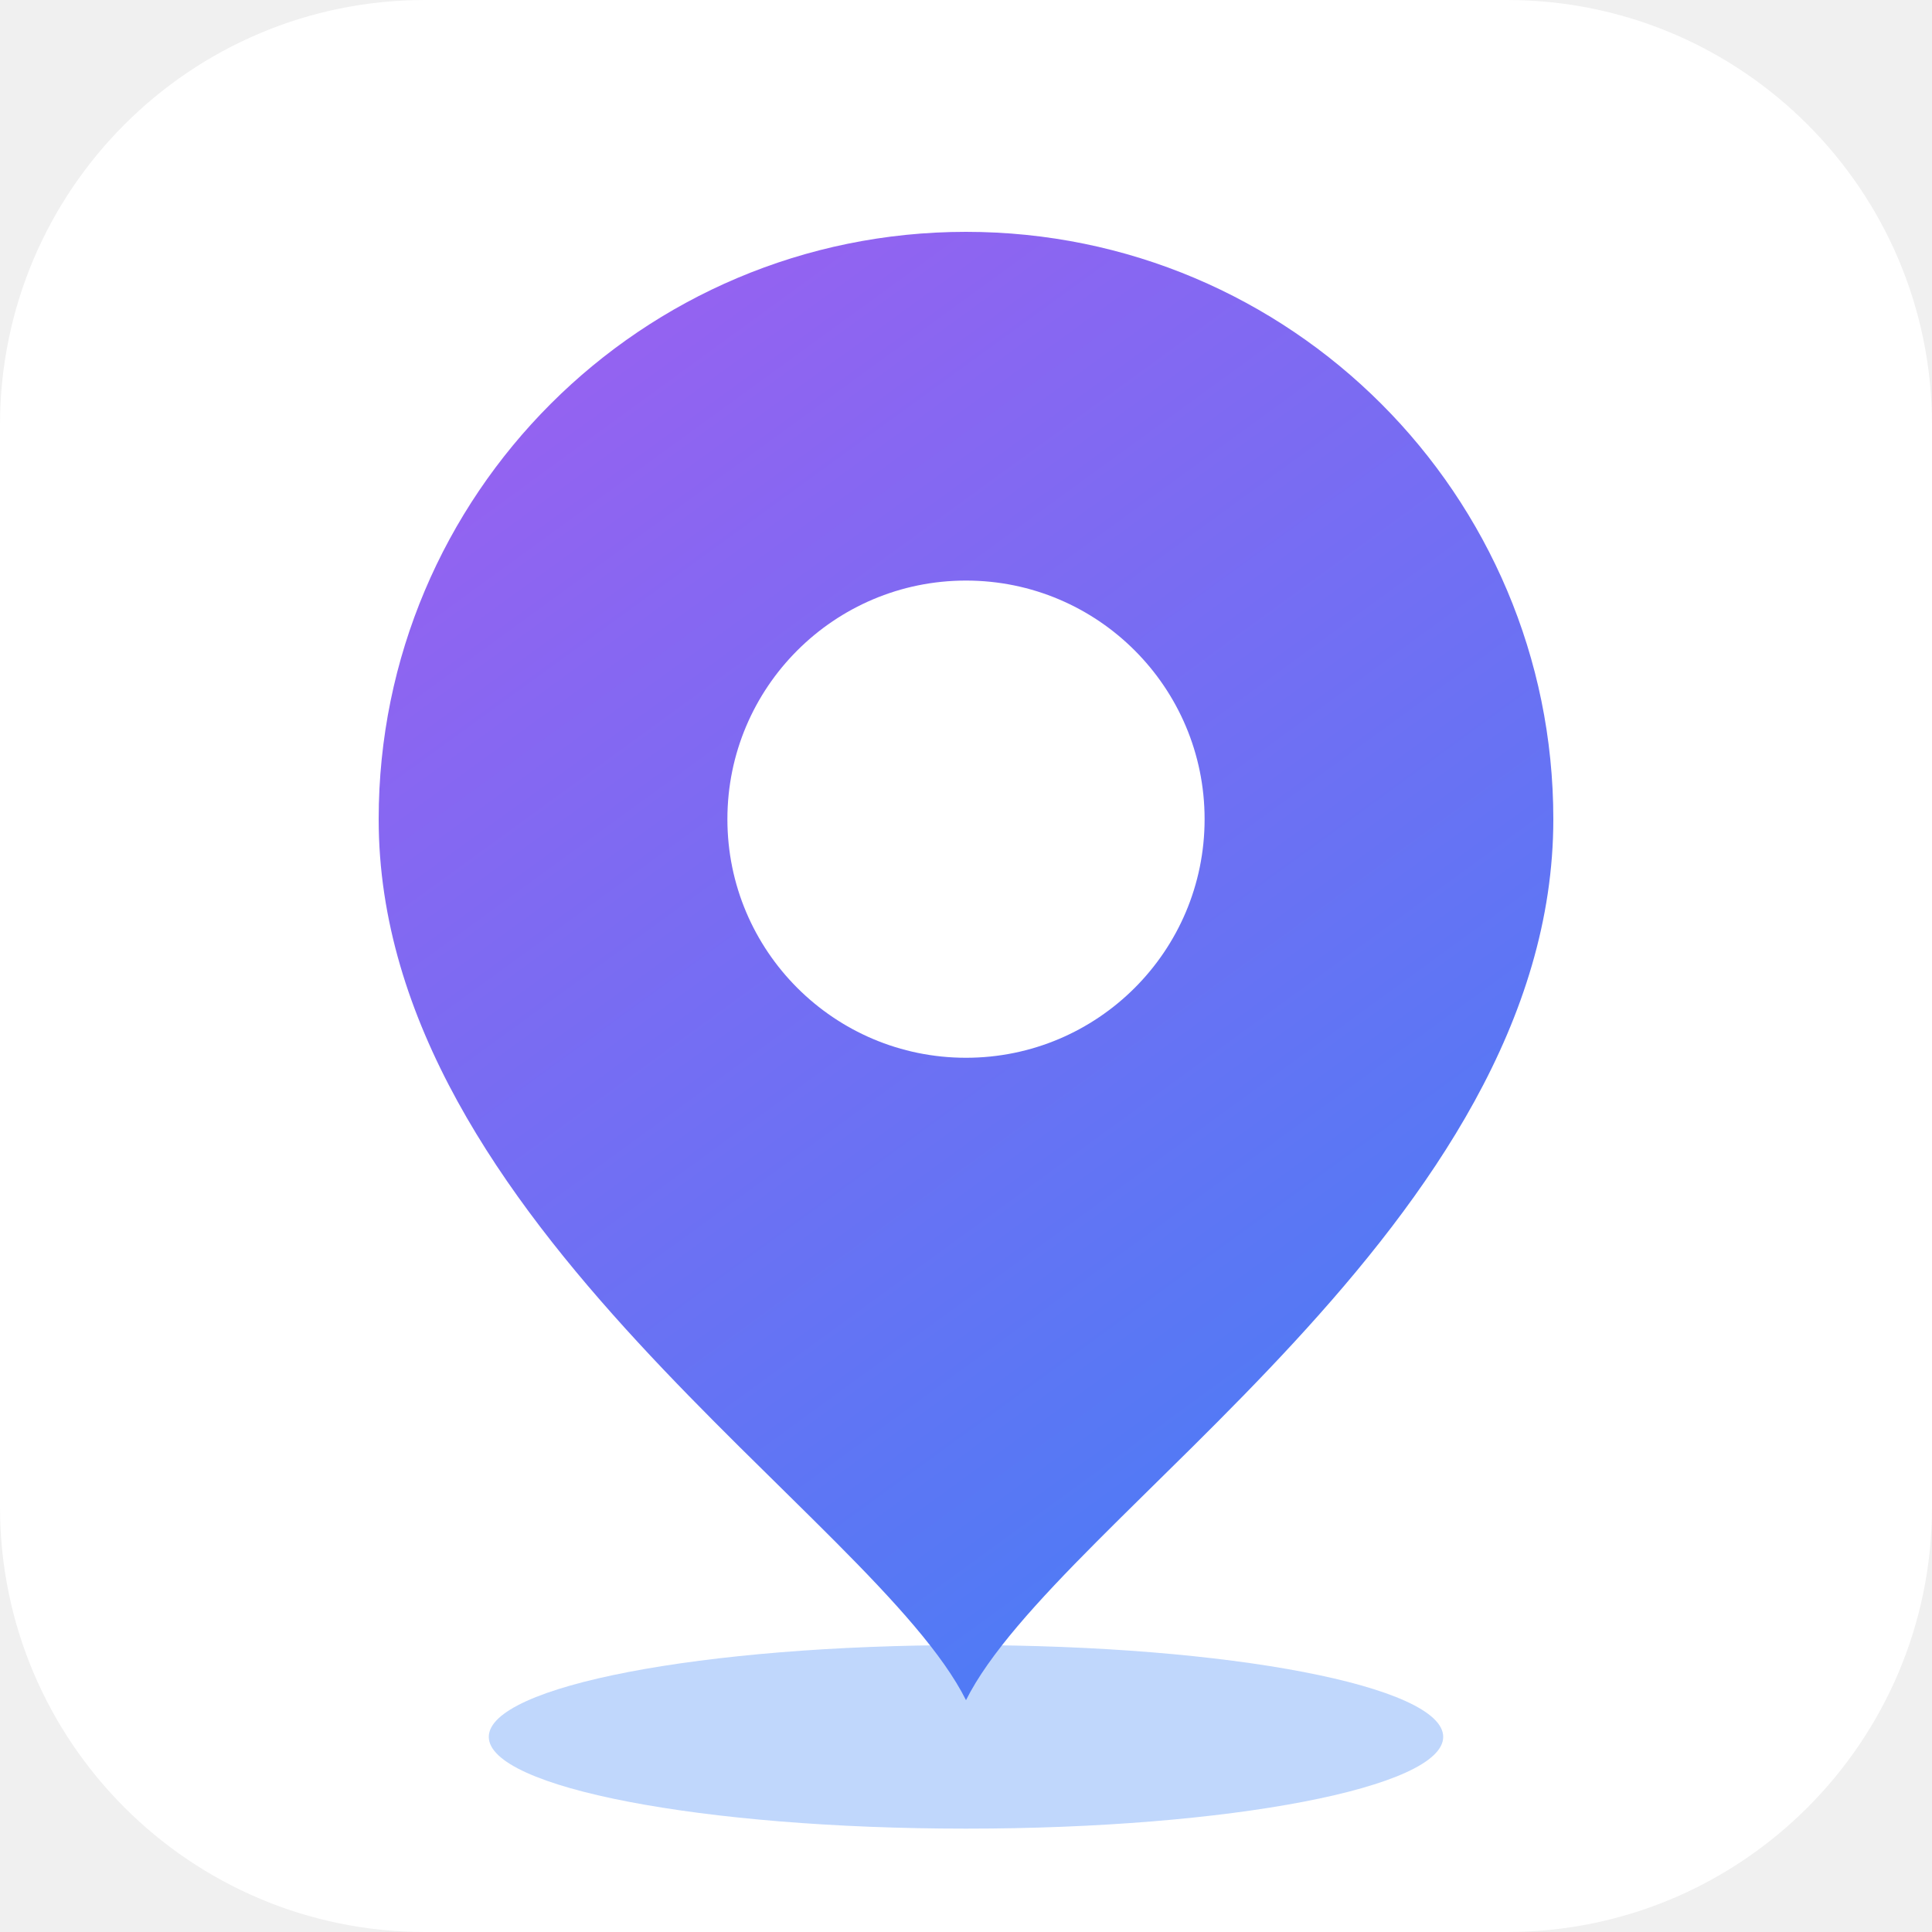
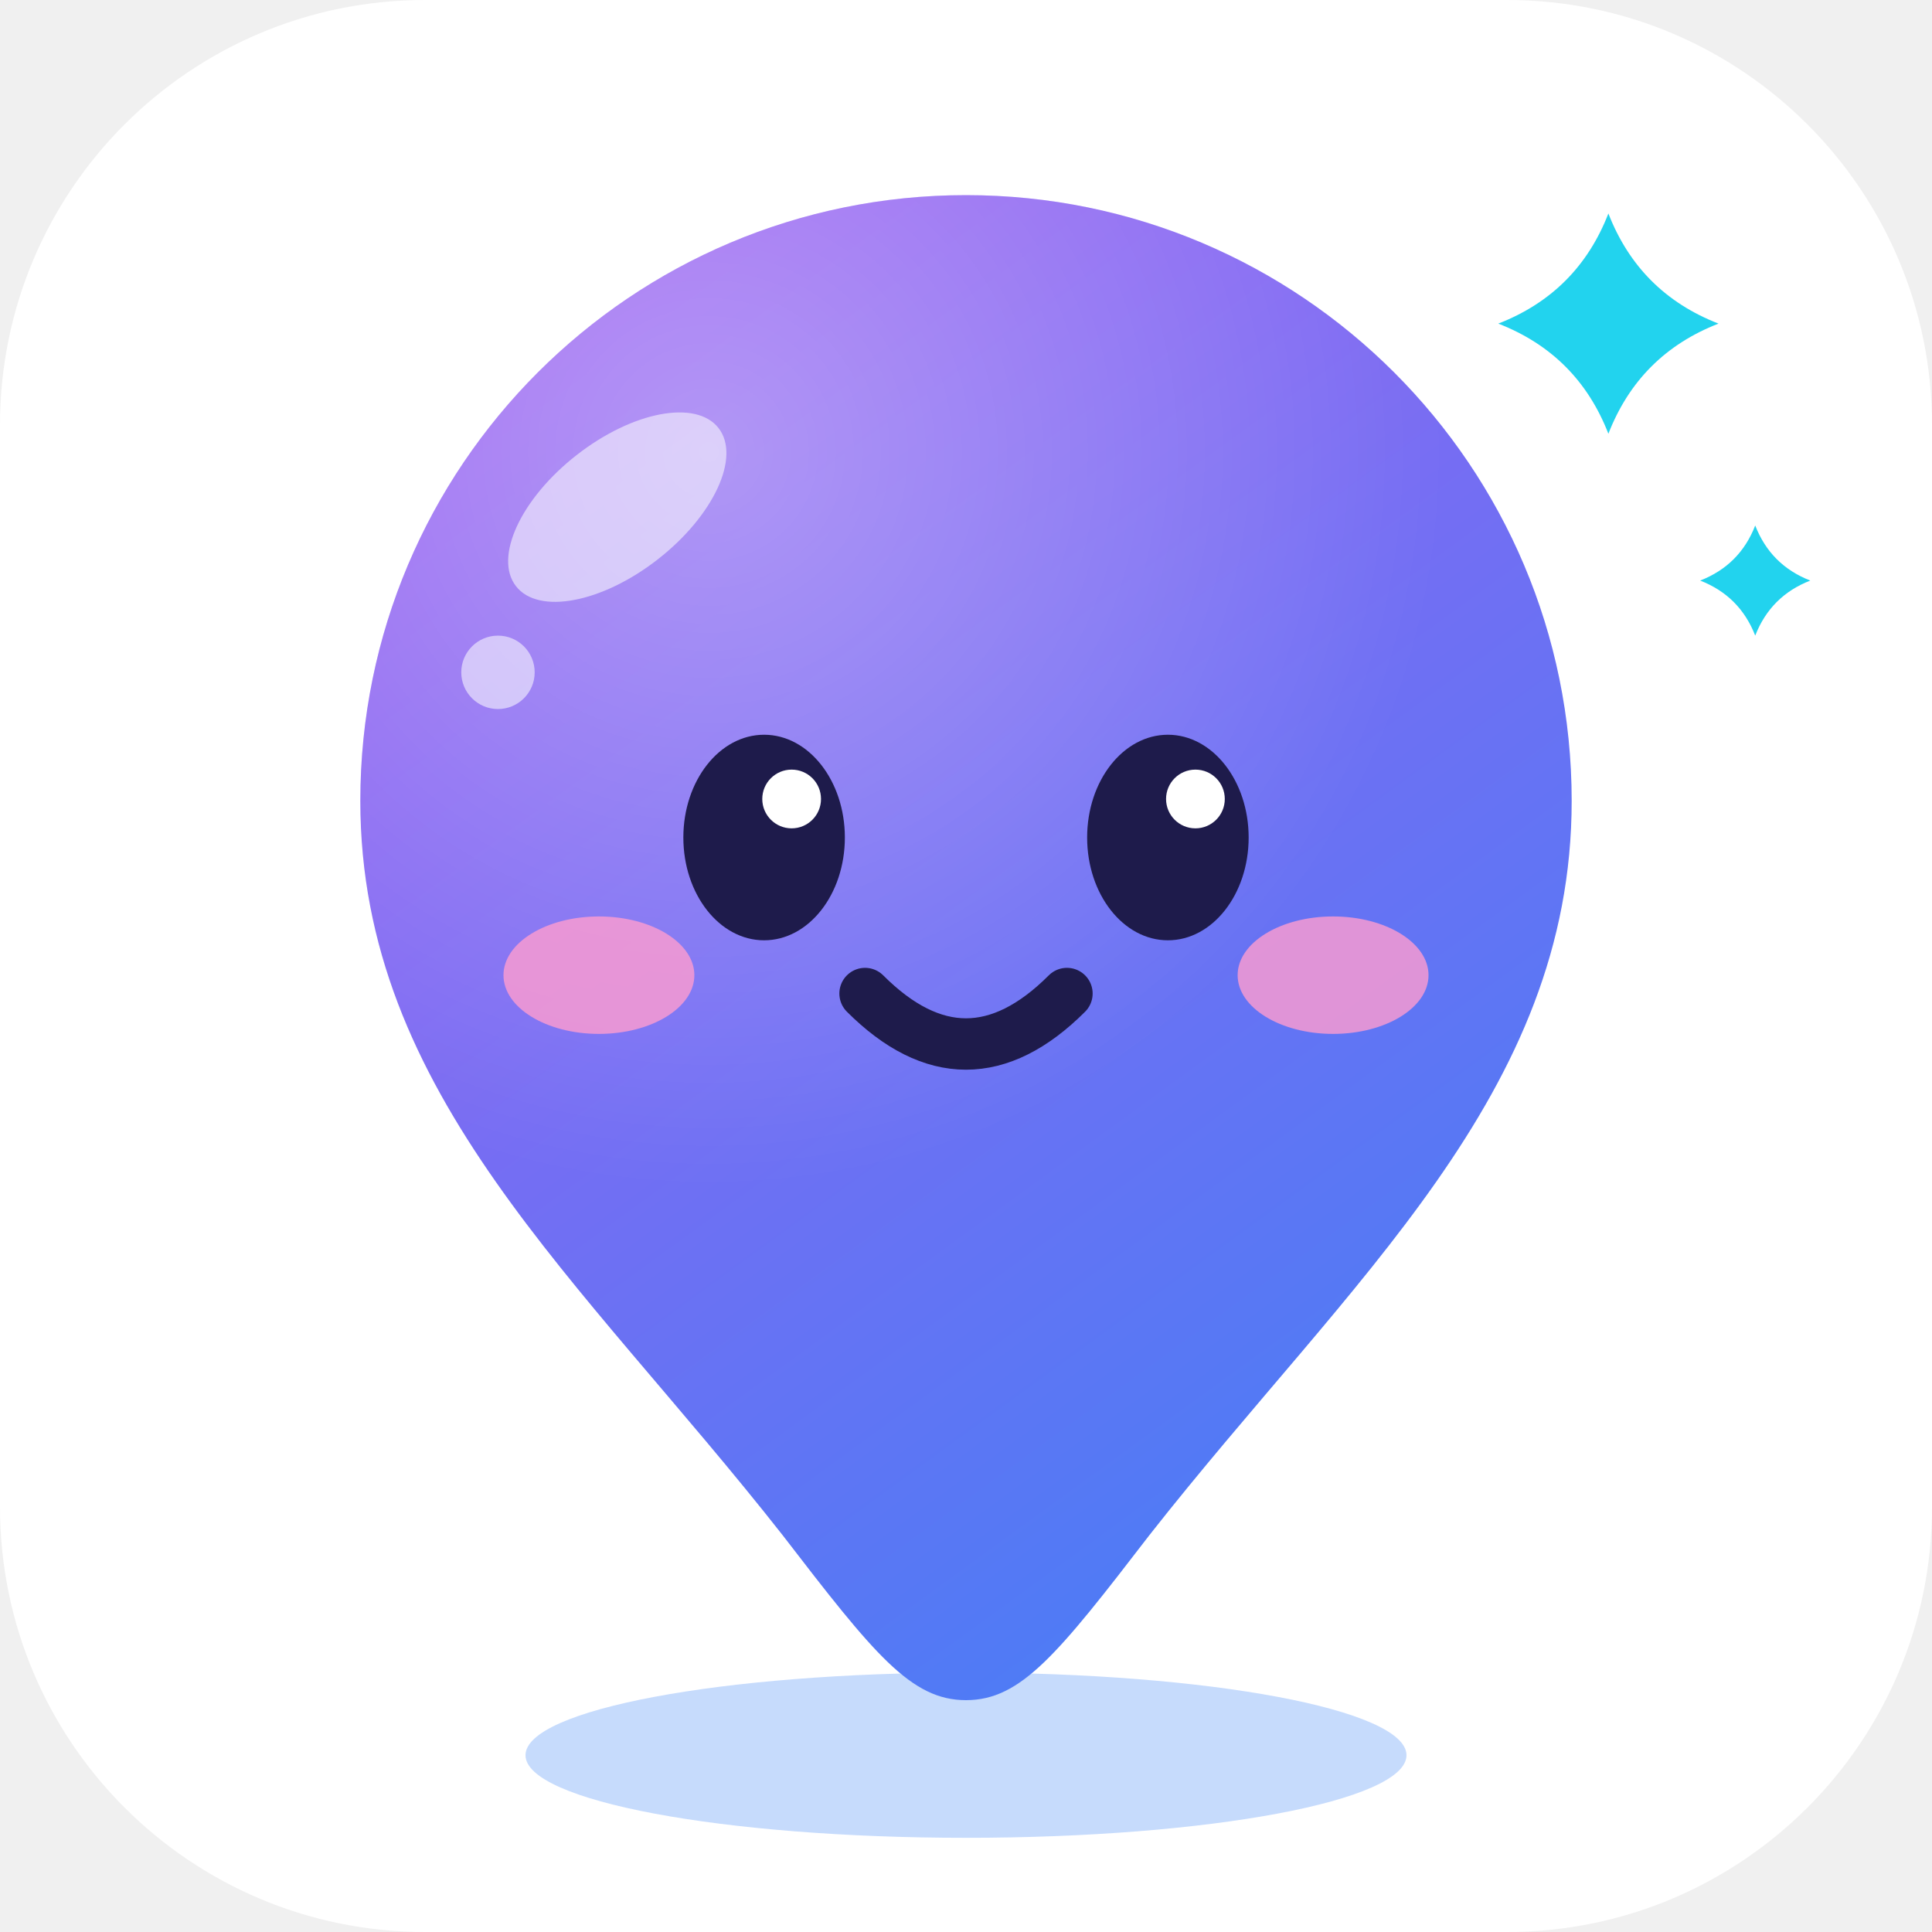
<svg xmlns="http://www.w3.org/2000/svg" viewBox="0 0 100 100">
  <defs>
    <clipPath id="tab">
      <rect width="100" height="100" rx="22" />
    </clipPath>
  </defs>
  <g clip-path="url(#tab)">
    <rect width="100" height="100" fill="#ffffff" />
    <g transform="translate(50 50) scale(0.95) translate(-50 -50)">
      <defs>
        <linearGradient id="brand" x1="18" y1="6" x2="82" y2="94" gradientUnits="userSpaceOnUse">
          <stop offset="0" stop-color="#a35df0" />
          <stop offset="1" stop-color="#3b82f6" />
        </linearGradient>
+         <radialGradient id="brand-sheen" cx="36" cy="22" r="40" gradientUnits="userSpaceOnUse">
+           <stop offset="0" stop-color="#ffffff" stop-opacity="0.32" />
+           <stop offset="1" stop-color="#ffffff" stop-opacity="0" />
+         </radialGradient>
      </defs>
-       <ellipse cx="50" cy="92" rx="26" ry="5" fill="#81aff9" opacity="0.5" />
-       <path d="M50 90 C45 80 18 64 18 42 A32 32 0 1 1 82 42 C82 64 55 80 50 90 Z M63 42 A13 13 0 1 0 37 42 A13 13 0 1 0 63 42 Z" fill="url(#brand)" fill-rule="evenodd" />
+       <ellipse cx="50" cy="93" rx="24" ry="4.5" fill="#81aff9" opacity="0.45" />
+       <path d="M50 90 C47 90 45 87.5 40 81 C29 67 17 57 17 41 A33 33 0 1 1 83 41 C83 57 71 67 60 81 C55 87.5 53 90 50 90 Z" fill="url(#brand)" />
+       <path d="M50 90 C47 90 45 87.5 40 81 C29 67 17 57 17 41 A33 33 0 1 1 83 41 C83 57 71 67 60 81 C55 87.5 53 90 50 90 Z" fill="url(#brand-sheen)" />
+       <ellipse cx="31" cy="25" rx="7" ry="3.6" transform="rotate(-38 31 25)" fill="#ffffff" opacity="0.55" />
+       <circle cx="24.5" cy="34" r="2" fill="#ffffff" opacity="0.55" />
+       <ellipse cx="30" cy="50.5" rx="5.2" ry="3.2" fill="#ff9ccf" opacity="0.8" />
+       <ellipse cx="70" cy="50.5" rx="5.2" ry="3.2" fill="#ff9ccf" opacity="0.8" />
+       <path d="M34.6 43 A4.4 5.6 0 1 0 43.4 43 A4.4 5.6 0 1 0 34.6 43 Z M56.6 43 A4.4 5.6 0 1 0 65.4 43 A4.4 5.6 0 1 0 56.6 43 Z" fill="#1e1b4b" />
+       <circle cx="40.5" cy="40.9" r="1.6" fill="#ffffff" />
+       <circle cx="62.5" cy="40.9" r="1.6" fill="#ffffff" />
+       <path d="M44.5 51.5 Q50 57 55.5 51.5" fill="none" stroke="#1e1b4b" stroke-width="2.8" stroke-linecap="round" />
+       <path d="M85 9 Q86.68 13.32 91 15 Q86.68 16.68 85 21 Q83.32 16.68 79 15 Q83.32 13.32 85 9 Z" fill="#22d3ee" />
+       <path d="M93 26 Q93.84 28.16 96 29 Q93.84 29.84 93 32 Q92.16 29.84 90 29 Q92.16 28.16 93 26 Z" fill="#22d3ee" />
    </g>
  </g>
</svg>
